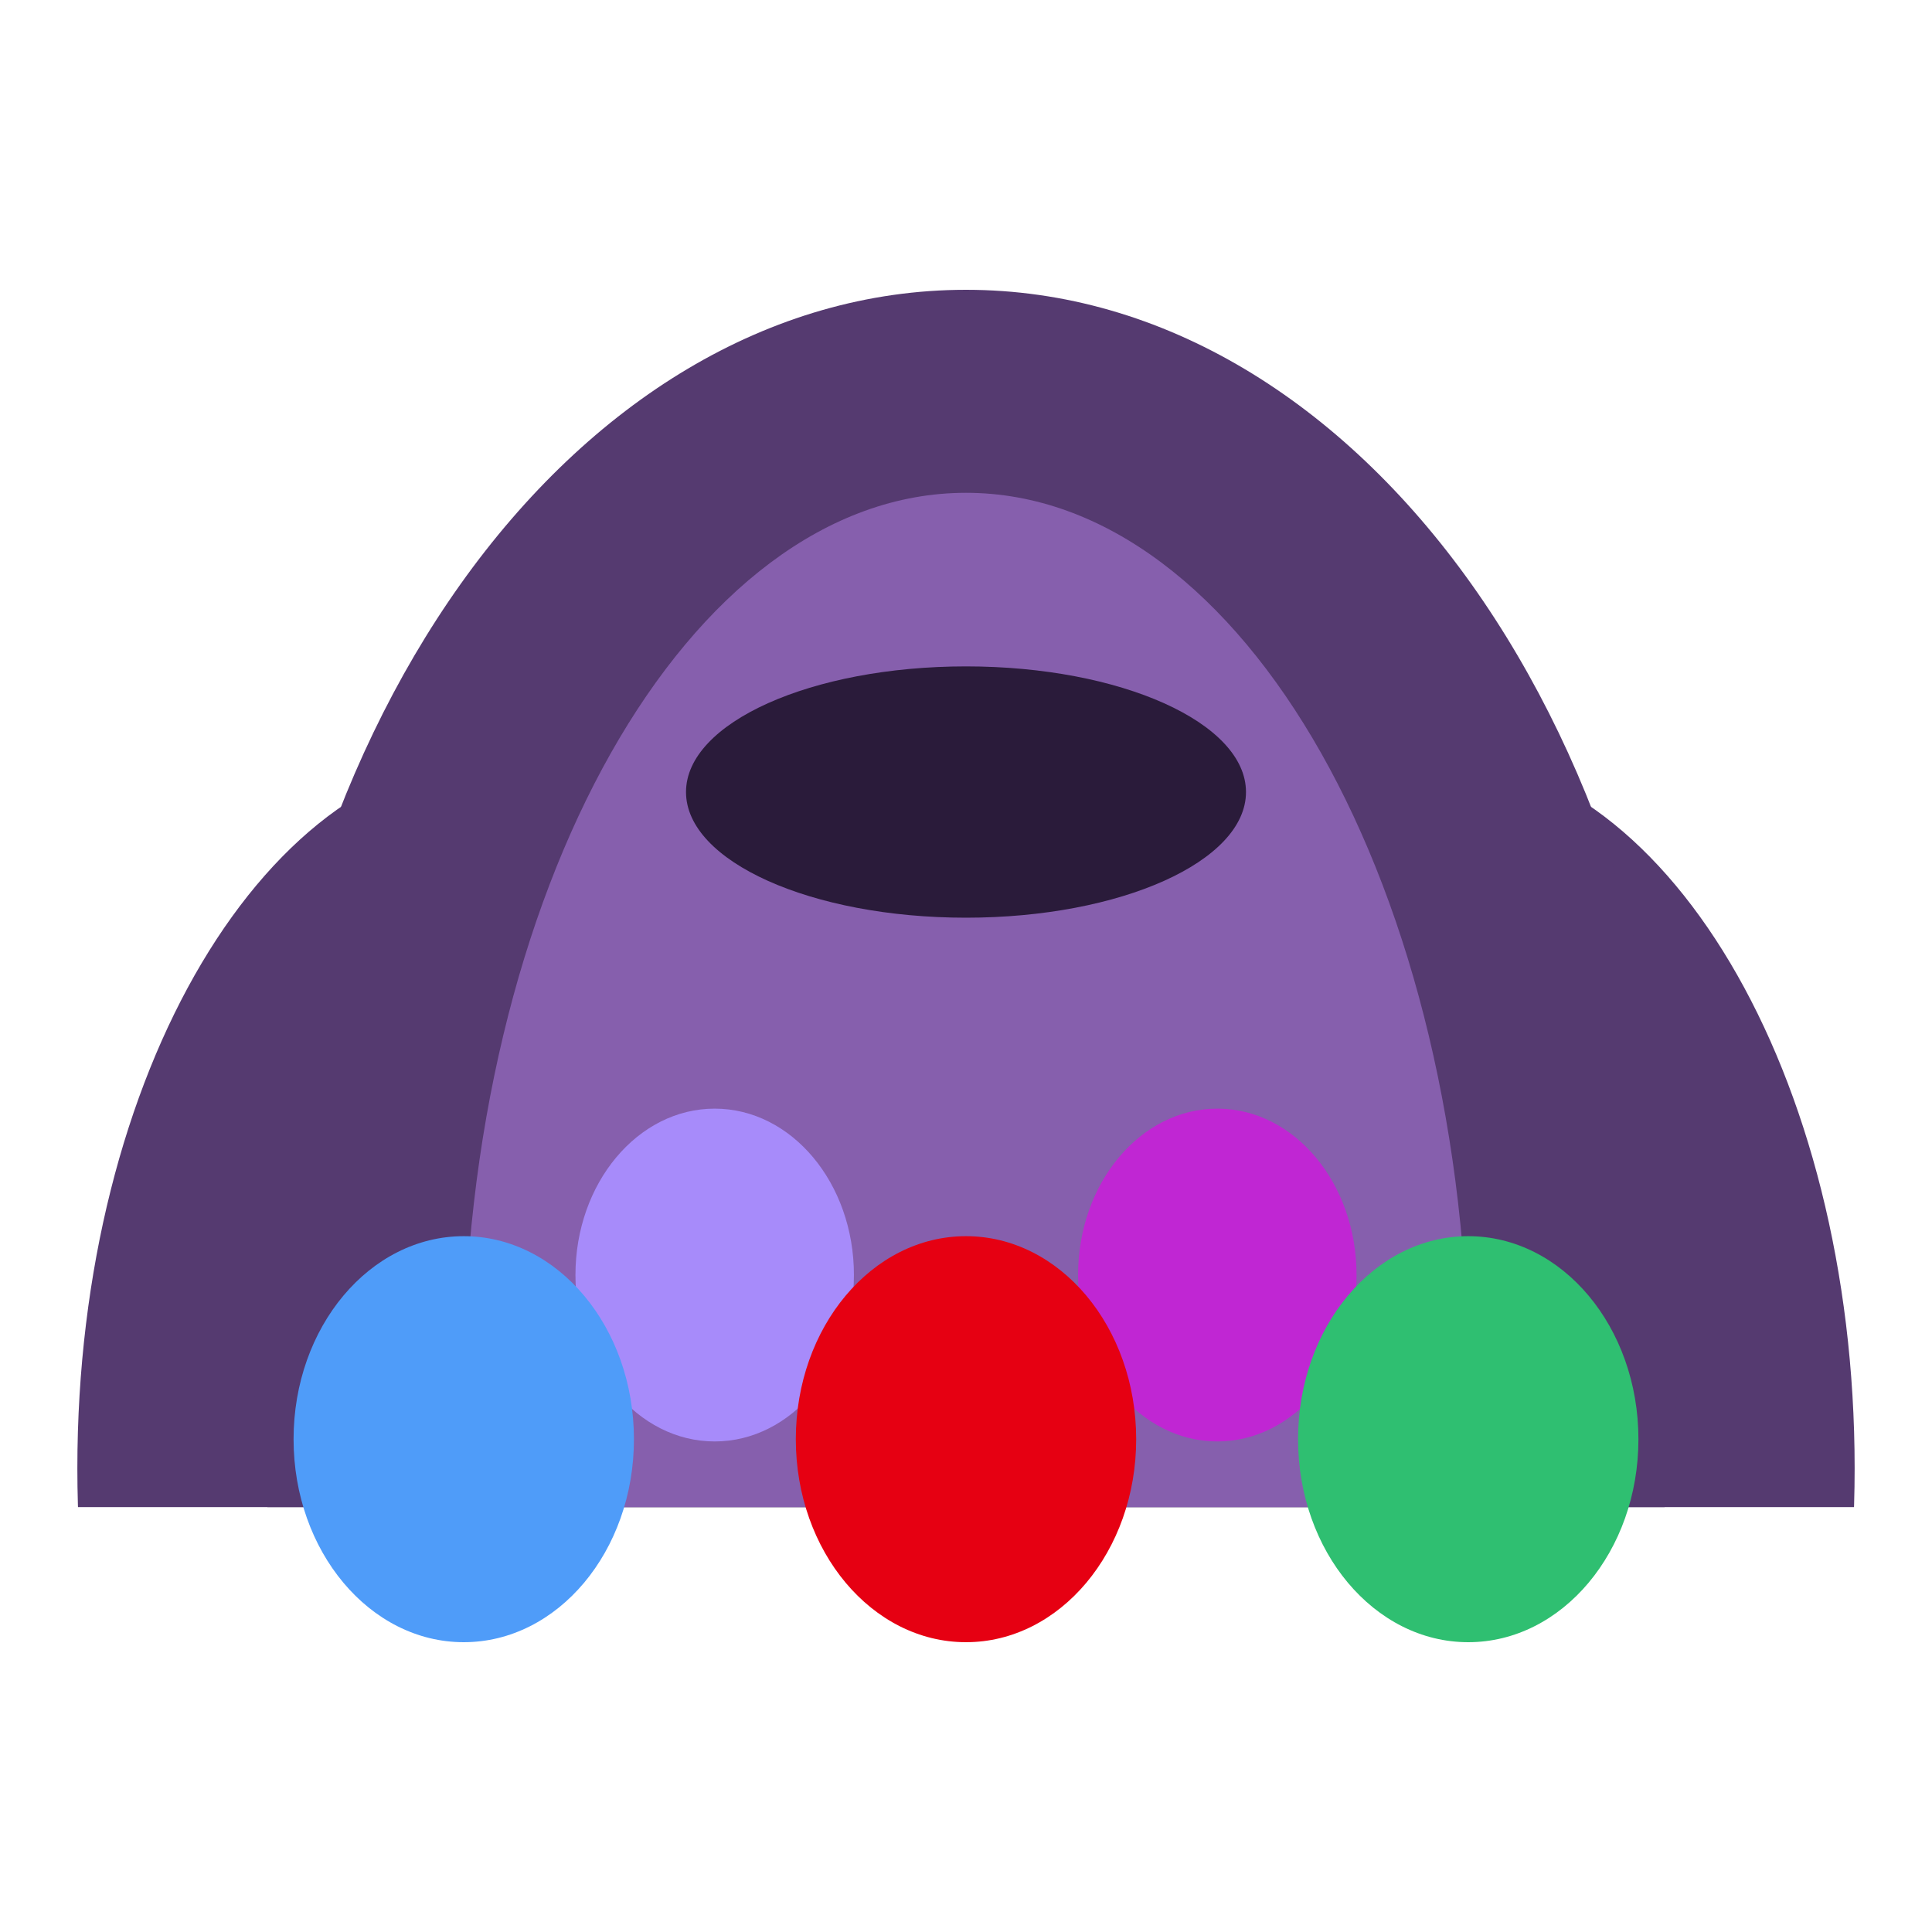
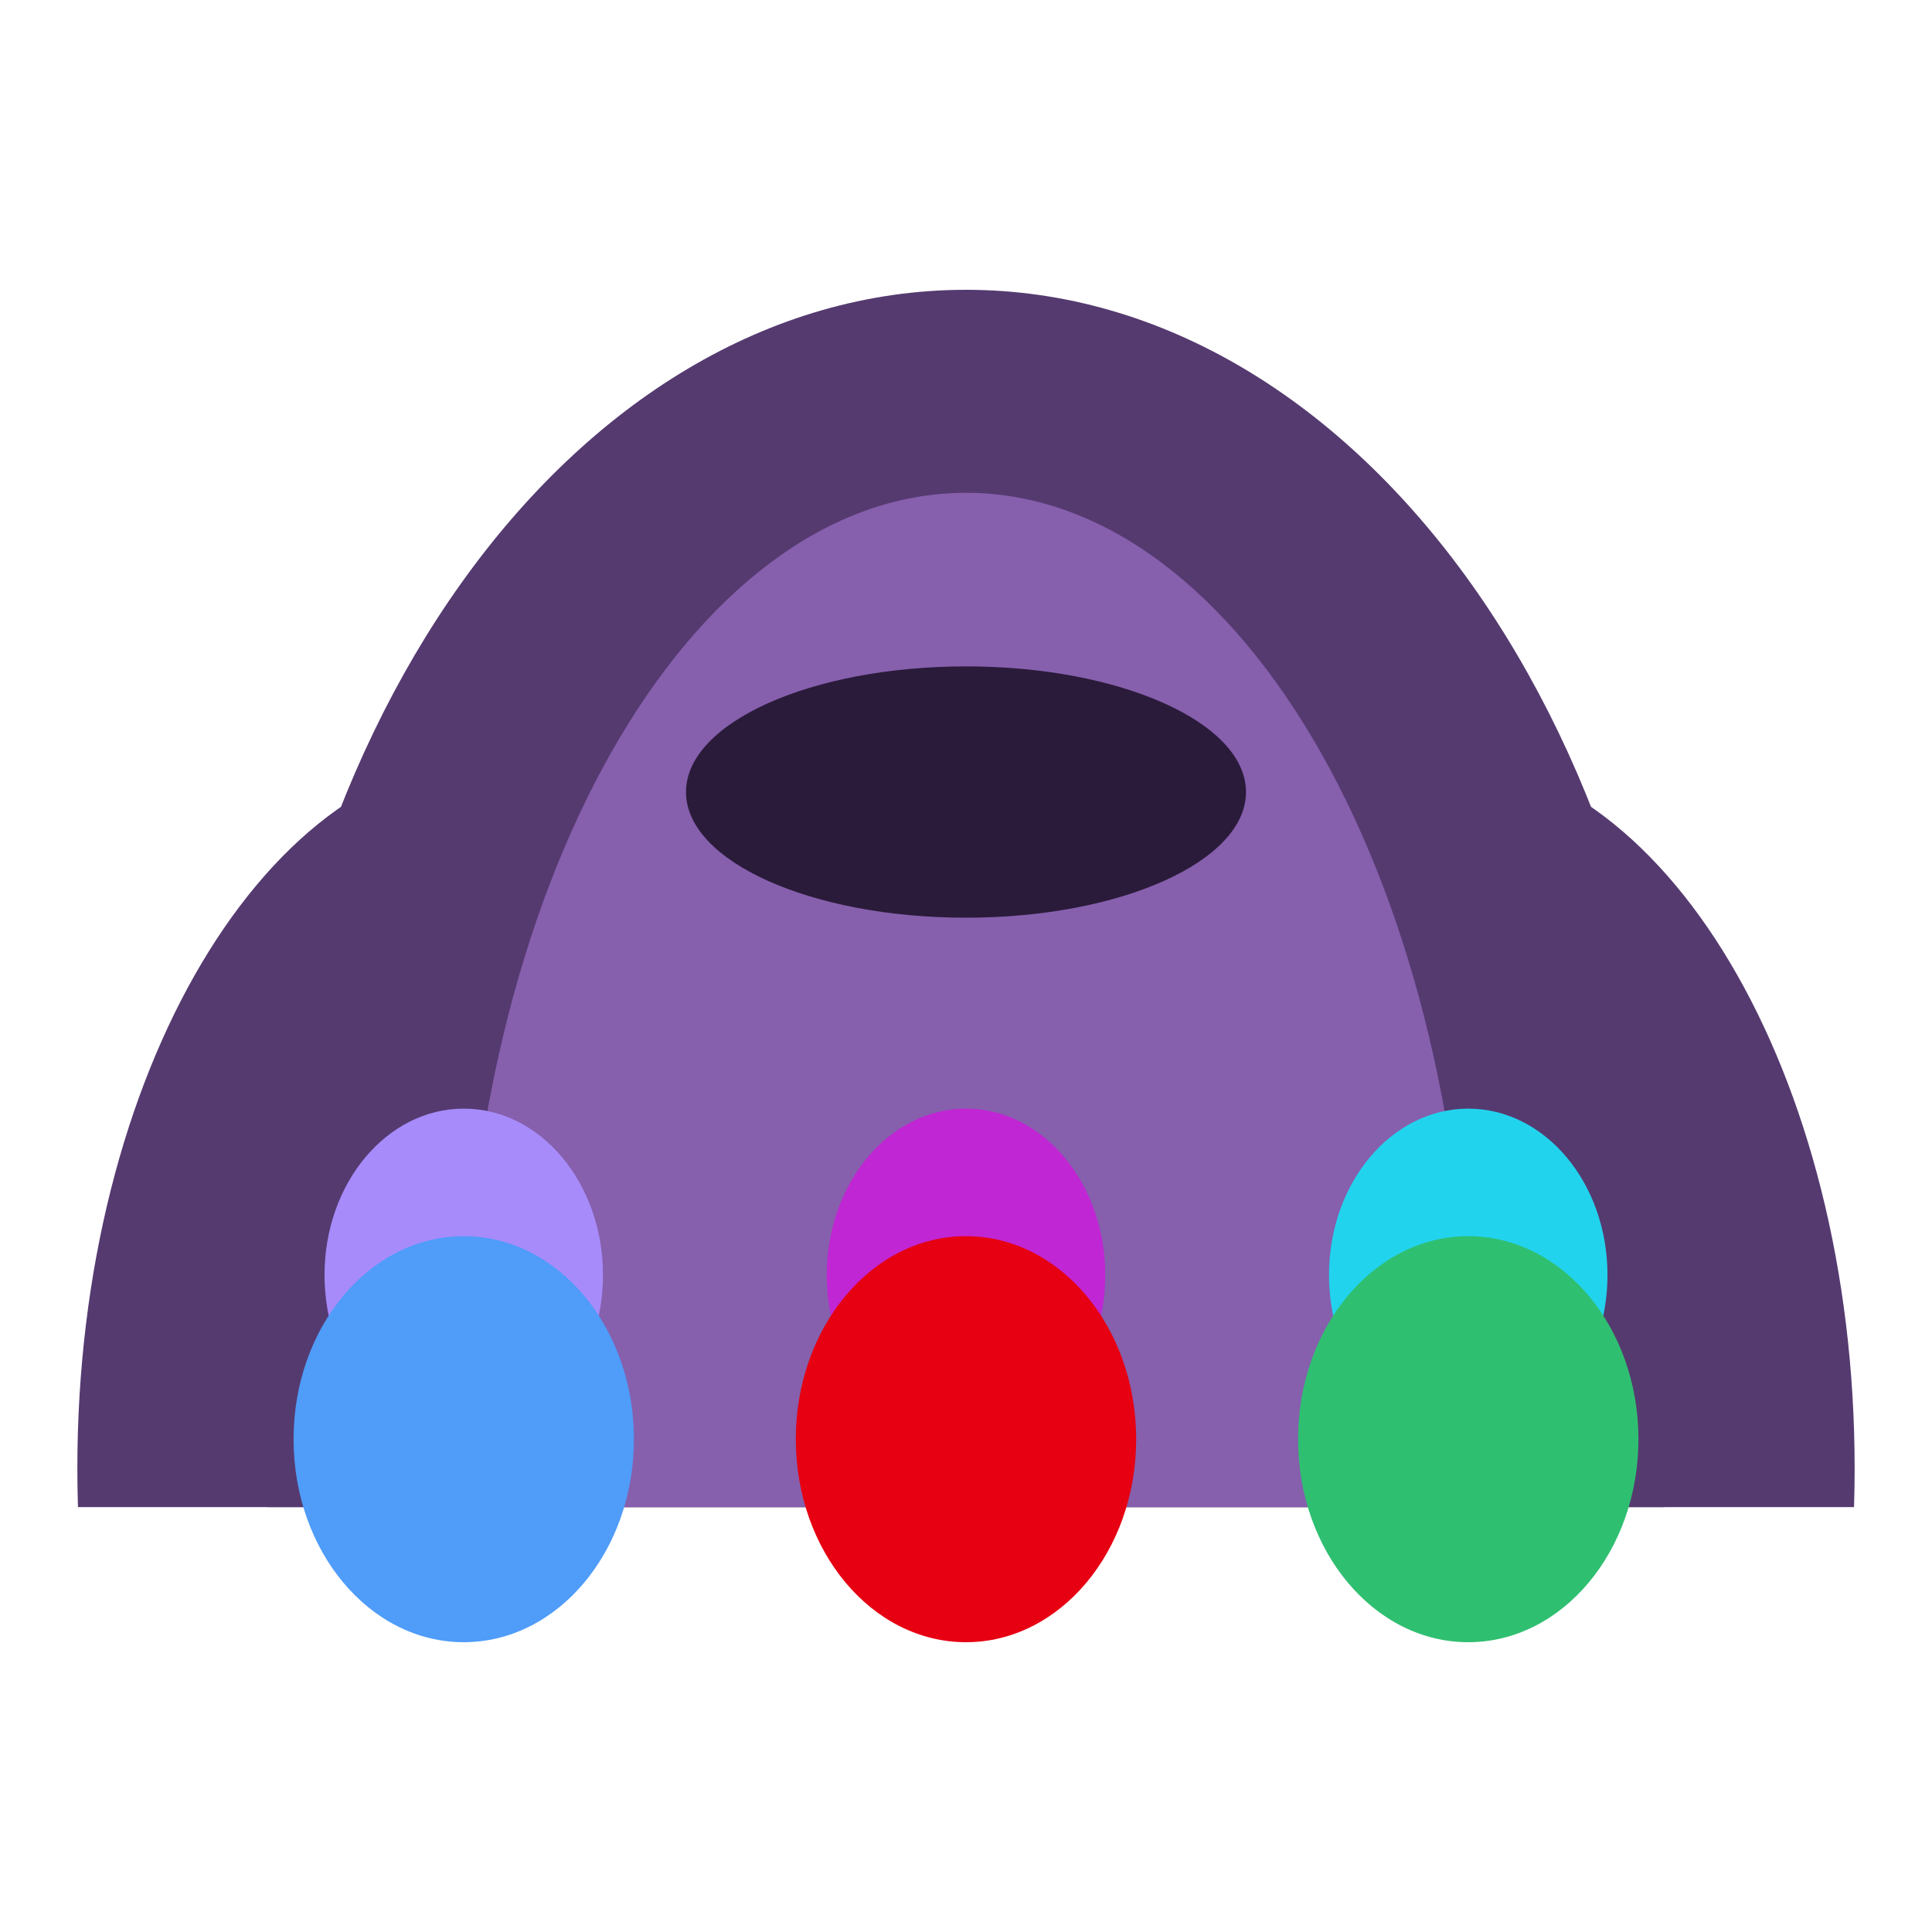
<svg xmlns="http://www.w3.org/2000/svg" viewBox="0 0 512 512">
  <defs>
    <clipPath id="suelo">
      <rect x="0" y="0" width="512" height="399.4" />
    </clipPath>
  </defs>
  <ellipse cx="133.1" cy="389.1" rx="112.6" ry="189.4" fill="#553a70" clip-path="url(#suelo)" />
  <ellipse cx="378.9" cy="389.1" rx="112.6" ry="189.4" fill="#553a70" clip-path="url(#suelo)" />
  <ellipse cx="256.0" cy="343.0" rx="189.4" ry="266.2" fill="#553a70" clip-path="url(#suelo)" />
  <ellipse cx="256.0" cy="366.1" rx="133.1" ry="235.5" fill="#865fad" clip-path="url(#suelo)" />
  <ellipse cx="256.0" cy="209.9" rx="74.2" ry="33.3" fill="#2a1b3a" />
-   <ellipse cx="189.4" cy="337.9" rx="36.9" ry="44.1" fill="#a78bfa" />
-   <ellipse cx="322.6" cy="337.9" rx="36.9" ry="44.1" fill="#c026d3" />
+   <ellipse cx="122.9" cy="337.9" rx="36.9" ry="44.1" fill="#a78bfa" />
+   <ellipse cx="256.0" cy="337.9" rx="36.9" ry="44.1" fill="#c026d3" />
+   <ellipse cx="389.1" cy="337.9" rx="36.9" ry="44.1" fill="#22d3ee" />
  <ellipse cx="122.9" cy="381.4" rx="45.1" ry="53.8" fill="#4f9cf9" />
  <ellipse cx="256.0" cy="381.4" rx="45.1" ry="53.8" fill="#e60012" />
  <ellipse cx="389.1" cy="381.4" rx="45.1" ry="53.8" fill="#2fbf71" />
</svg>
